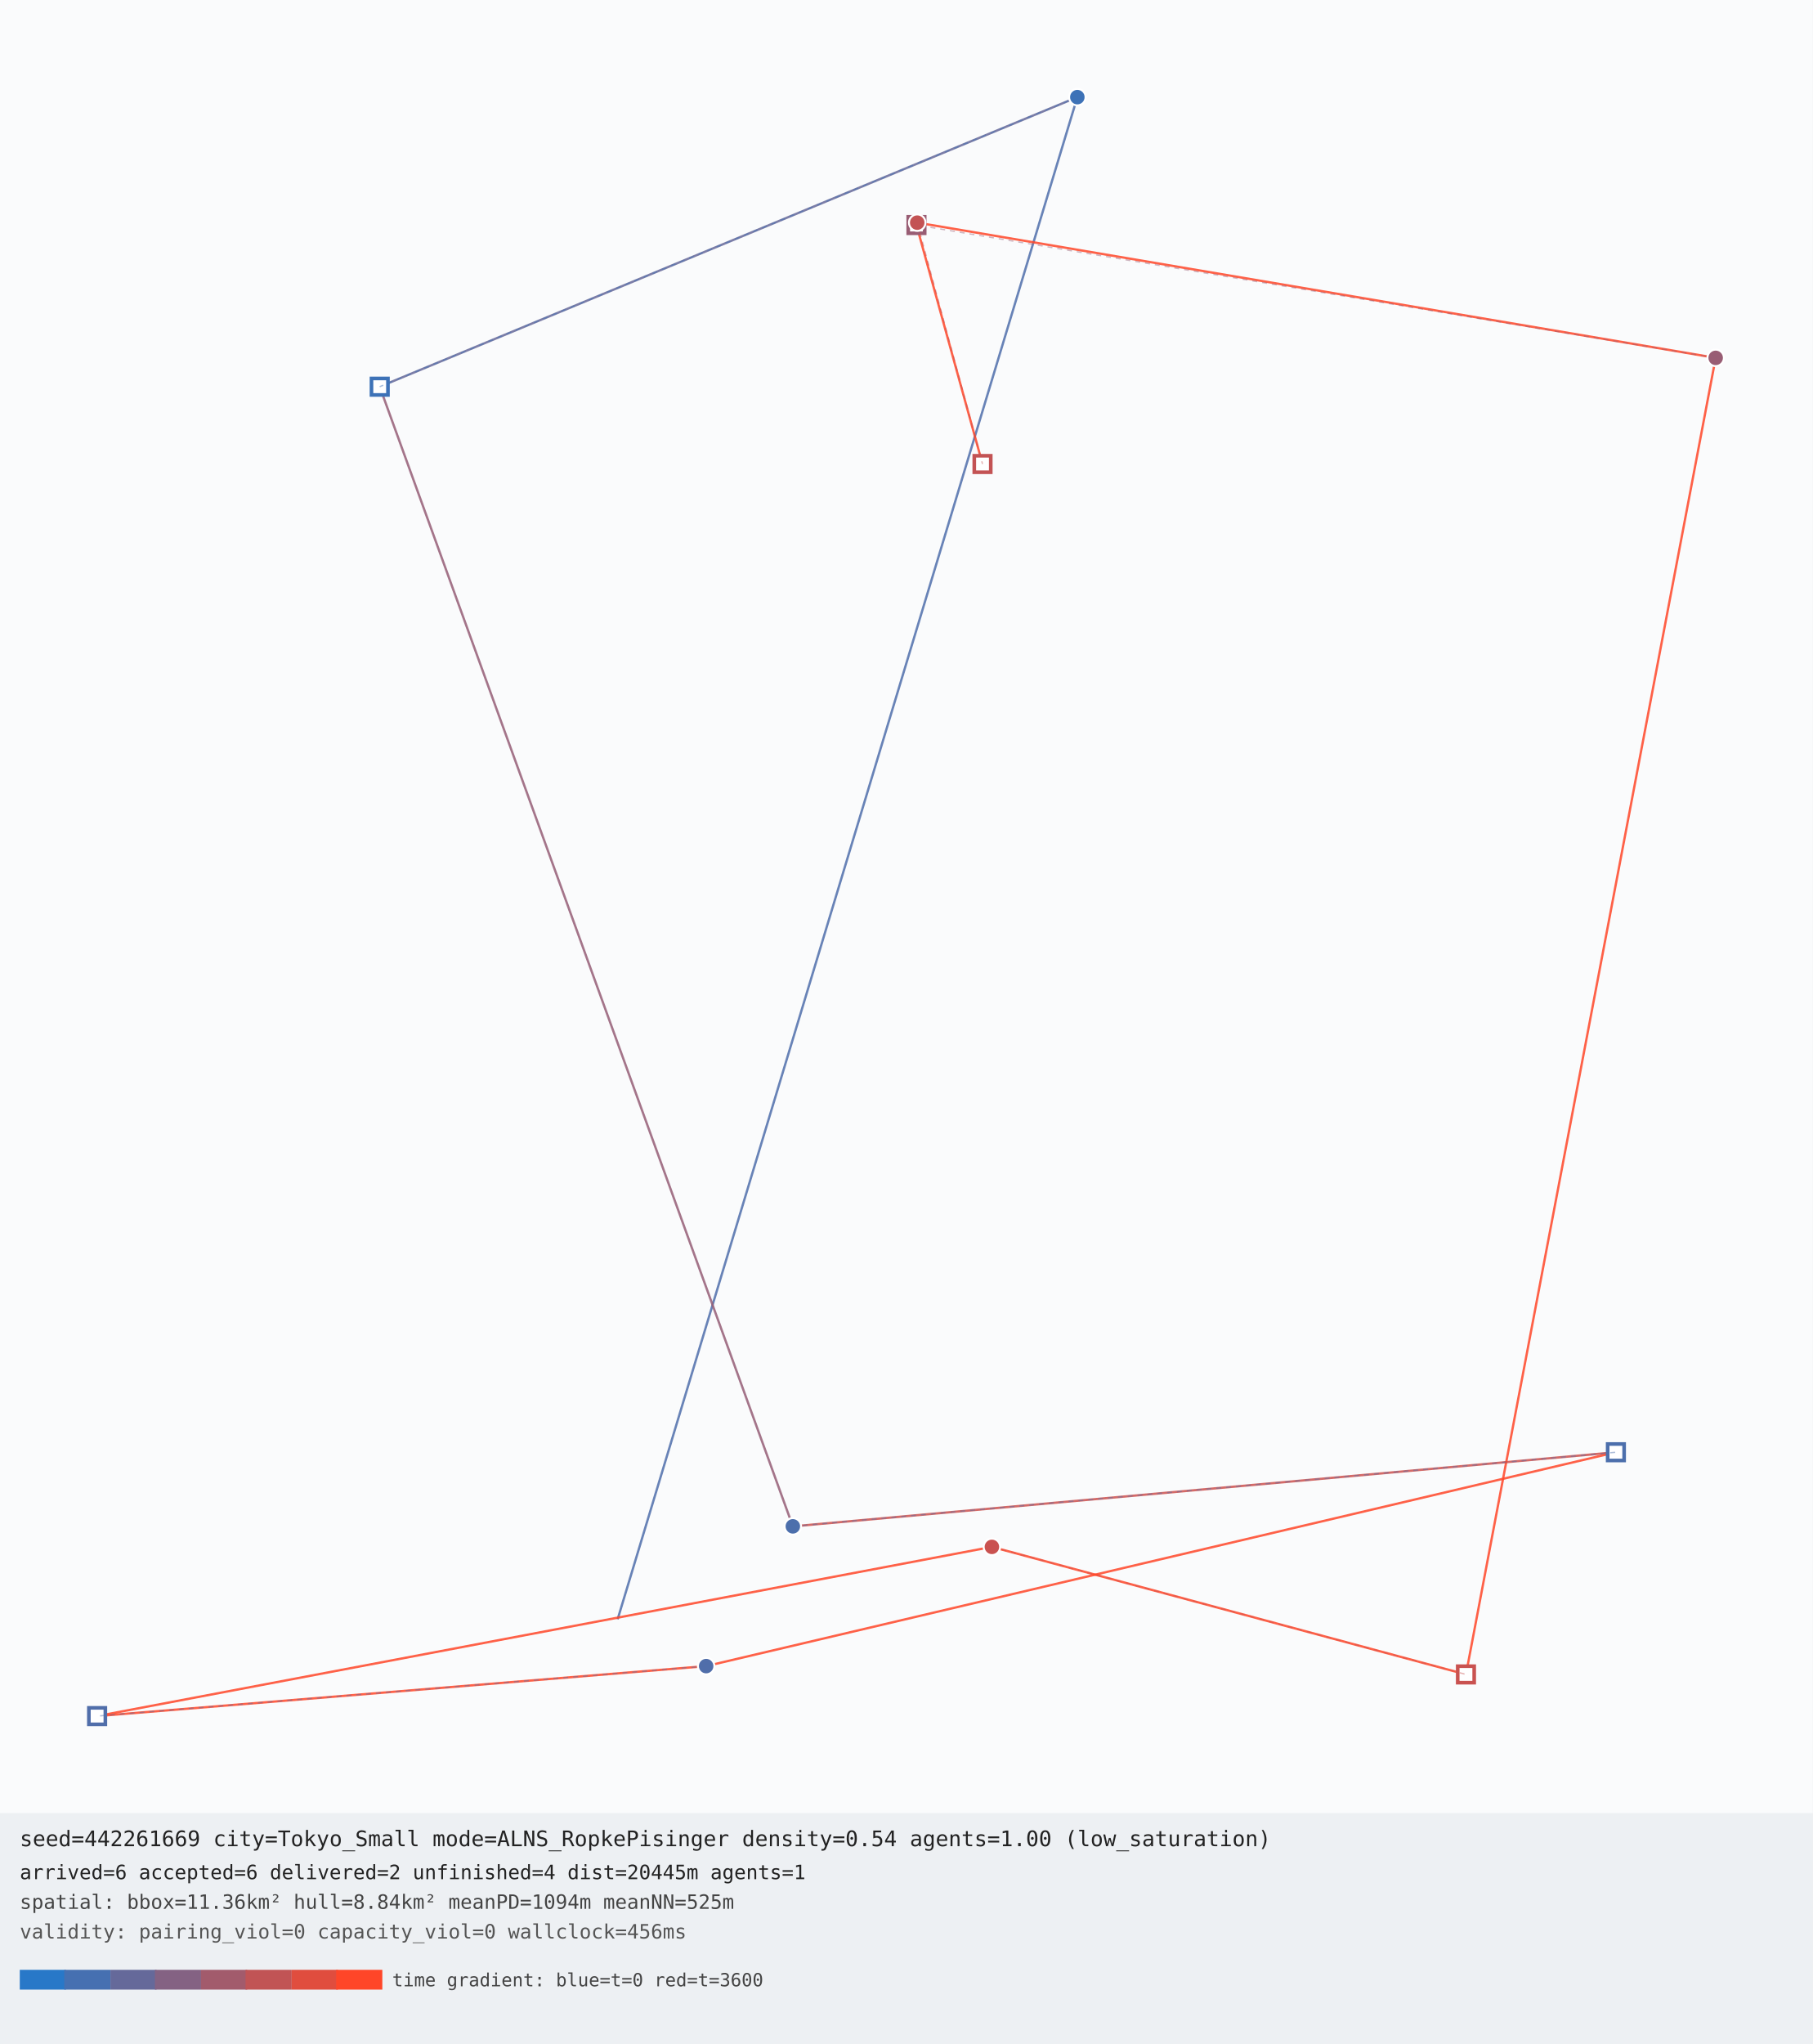
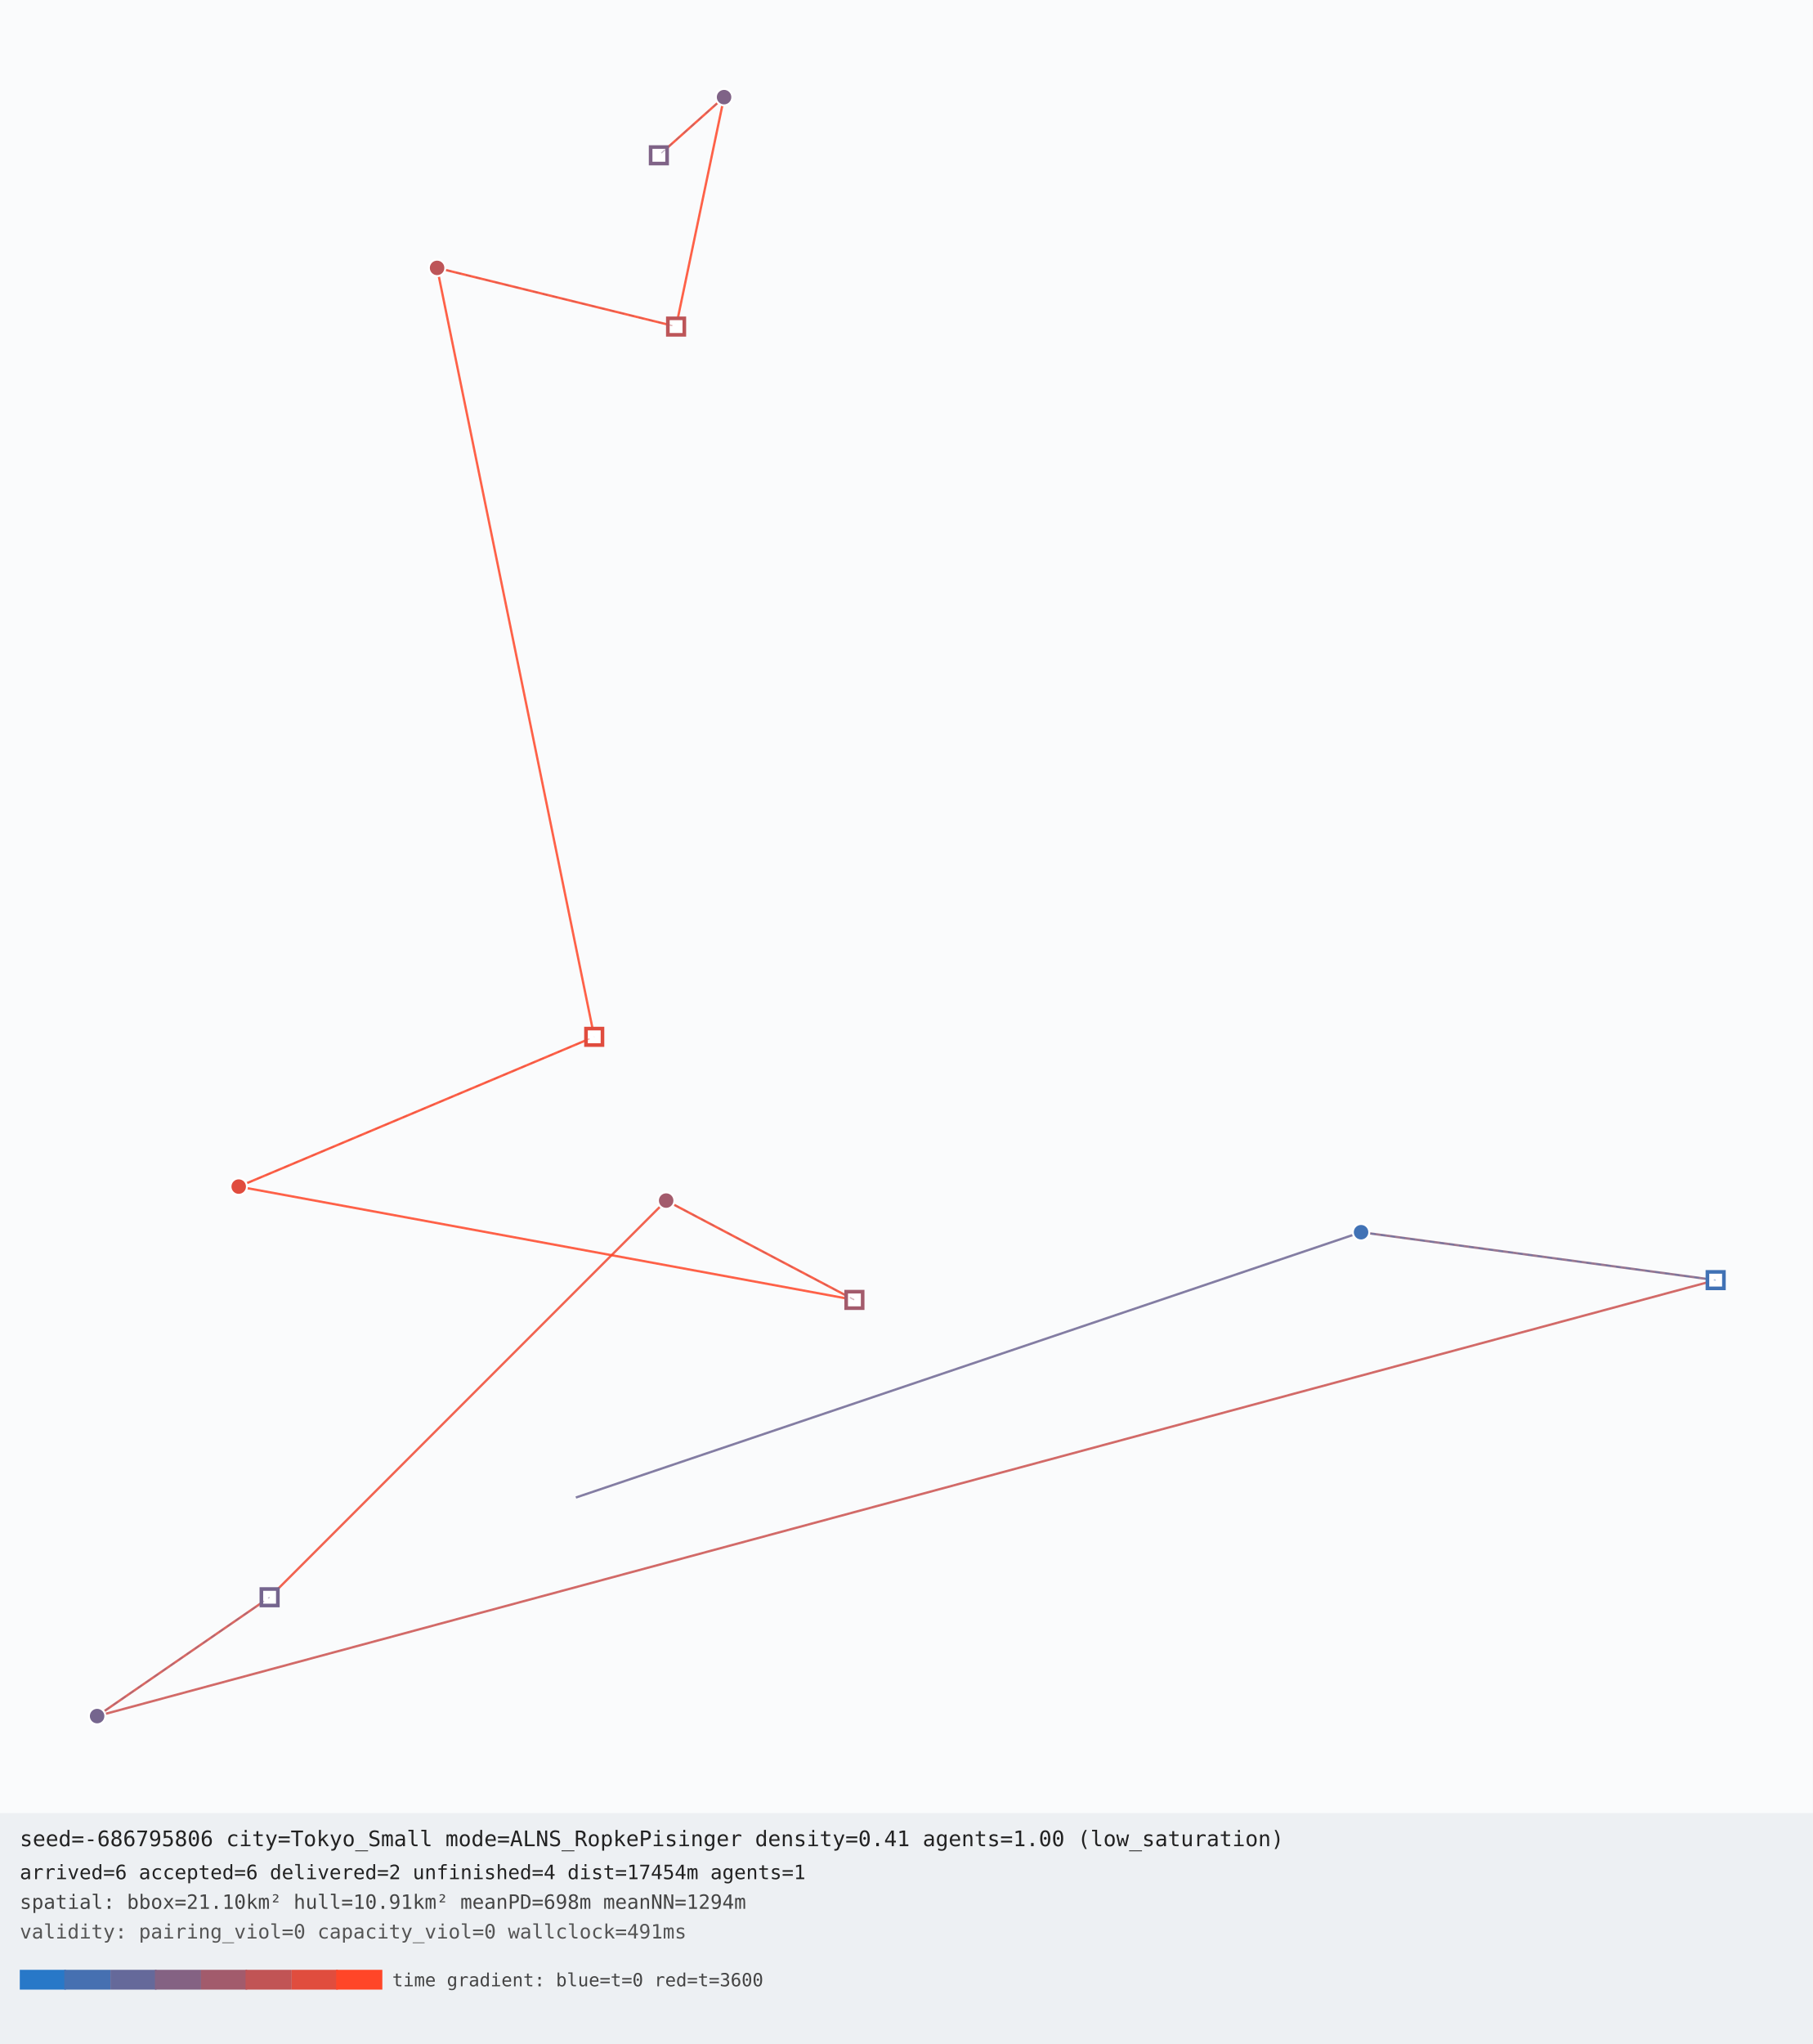
<svg xmlns="http://www.w3.org/2000/svg" width="1100" height="1240">
  <rect width="1100" height="1100" fill="#fafbfc" />
-   <line x1="374.781" y1="982.338" x2="653.728" y2="58.929" stroke="rgb(79,110,170)" stroke-width="1.4" opacity="0.85" />
-   <line x1="653.728" y1="58.929" x2="230.409" y2="234.594" stroke="rgb(102,105,153)" stroke-width="1.4" opacity="0.85" />
-   <line x1="230.409" y1="234.594" x2="481.094" y2="925.966" stroke="rgb(149,94,118)" stroke-width="1.4" opacity="0.85" />
-   <line x1="481.094" y1="925.966" x2="980.526" y2="881.01" stroke="rgb(204,81,77)" stroke-width="1.4" opacity="0.85" />
-   <line x1="980.526" y1="881.01" x2="428.494" y2="1010.75" stroke="rgb(255,70,40)" stroke-width="1.4" opacity="0.85" />
-   <line x1="428.494" y1="1010.75" x2="58.929" y2="1041.07" stroke="rgb(255,70,40)" stroke-width="1.4" opacity="0.85" />
-   <line x1="58.929" y1="1041.07" x2="601.886" y2="938.42" stroke="rgb(255,70,40)" stroke-width="1.4" opacity="0.85" />
-   <line x1="601.886" y1="938.42" x2="889.54" y2="1015.8" stroke="rgb(255,70,40)" stroke-width="1.4" opacity="0.85" />
-   <line x1="889.54" y1="1015.8" x2="1041.07" y2="217.097" stroke="rgb(255,70,40)" stroke-width="1.4" opacity="0.85" />
-   <line x1="1041.07" y1="217.097" x2="556.57" y2="135.066" stroke="rgb(255,70,40)" stroke-width="1.4" opacity="0.85" />
-   <line x1="556.57" y1="135.066" x2="556.108" y2="136.516" stroke="rgb(255,70,40)" stroke-width="1.4" opacity="0.85" />
-   <line x1="556.108" y1="136.516" x2="596.189" y2="281.492" stroke="rgb(255,70,40)" stroke-width="1.4" opacity="0.85" />
-   <circle cx="653.728" cy="58.929" r="5" fill="rgb(61,114,183)" stroke="white" stroke-width="1.2" />
-   <rect x="225.409" y="229.594" width="10" height="10" fill="white" stroke="rgb(61,114,183)" stroke-width="2.2" />
-   <line x1="653.728" y1="58.929" x2="230.409" y2="234.594" stroke="rgb(61,114,183)" stroke-width="0.8" stroke-dasharray="3,3" opacity="0.45" />
-   <circle cx="481.094" cy="925.966" r="5" fill="rgb(76,111,172)" stroke="white" stroke-width="1.2" />
-   <rect x="975.526" y="876.01" width="10" height="10" fill="white" stroke="rgb(76,111,172)" stroke-width="2.2" />
-   <line x1="481.094" y1="925.966" x2="980.526" y2="881.01" stroke="rgb(76,111,172)" stroke-width="0.8" stroke-dasharray="3,3" opacity="0.45" />
-   <circle cx="428.494" cy="1010.75" r="5" fill="rgb(80,110,170)" stroke="white" stroke-width="1.2" />
-   <rect x="53.929" y="1036.07" width="10" height="10" fill="white" stroke="rgb(80,110,170)" stroke-width="2.2" />
-   <line x1="428.494" y1="1010.75" x2="58.929" y2="1041.07" stroke="rgb(80,110,170)" stroke-width="0.8" stroke-dasharray="3,3" opacity="0.45" />
-   <circle cx="1041.07" cy="217.097" r="5" fill="rgb(152,93,116)" stroke="white" stroke-width="1.2" />
-   <rect x="551.108" y="131.516" width="10" height="10" fill="white" stroke="rgb(152,93,116)" stroke-width="2.2" />
-   <line x1="1041.07" y1="217.097" x2="556.108" y2="136.516" stroke="rgb(152,93,116)" stroke-width="0.8" stroke-dasharray="3,3" opacity="0.45" />
-   <circle cx="556.57" cy="135.066" r="5" fill="rgb(195,83,84)" stroke="white" stroke-width="1.2" />
-   <rect x="591.189" y="276.492" width="10" height="10" fill="white" stroke="rgb(195,83,84)" stroke-width="2.2" />
-   <line x1="556.57" y1="135.066" x2="596.189" y2="281.492" stroke="rgb(195,83,84)" stroke-width="0.8" stroke-dasharray="3,3" opacity="0.45" />
-   <circle cx="601.886" cy="938.42" r="5" fill="rgb(201,82,80)" stroke="white" stroke-width="1.2" />
-   <rect x="884.54" y="1010.8" width="10" height="10" fill="white" stroke="rgb(201,82,80)" stroke-width="2.2" />
-   <line x1="601.886" y1="938.42" x2="889.54" y2="1015.8" stroke="rgb(201,82,80)" stroke-width="0.8" stroke-dasharray="3,3" opacity="0.45" />
+   <line x1="349.433" y1="908.481" x2="825.893" y2="747.523" stroke="rgb(110,103,147)" stroke-width="1.4" opacity="0.85" />
+   <line x1="825.893" y1="747.523" x2="1041.07" y2="776.594" stroke="rgb(138,97,126)" stroke-width="1.4" opacity="0.85" />
+   <line x1="1041.07" y1="776.594" x2="58.929" y2="1041.07" stroke="rgb(203,81,78)" stroke-width="1.4" opacity="0.85" />
+   <line x1="58.929" y1="1041.07" x2="163.597" y2="968.981" stroke="rgb(214,79,70)" stroke-width="1.4" opacity="0.85" />
+   <line x1="163.597" y1="968.981" x2="404.223" y2="728.337" stroke="rgb(240,73,50)" stroke-width="1.4" opacity="0.85" />
+   <line x1="404.223" y1="728.337" x2="518.458" y2="788.594" stroke="rgb(255,70,40)" stroke-width="1.4" opacity="0.85" />
+   <line x1="518.458" y1="788.594" x2="144.853" y2="719.848" stroke="rgb(255,70,40)" stroke-width="1.4" opacity="0.85" />
+   <line x1="144.853" y1="719.848" x2="360.582" y2="628.987" stroke="rgb(255,70,40)" stroke-width="1.4" opacity="0.85" />
+   <line x1="360.582" y1="628.987" x2="265.227" y2="162.52" stroke="rgb(255,70,40)" stroke-width="1.4" opacity="0.85" />
+   <line x1="265.227" y1="162.52" x2="410.247" y2="198.119" stroke="rgb(255,70,40)" stroke-width="1.4" opacity="0.85" />
+   <line x1="410.247" y1="198.119" x2="439.363" y2="58.929" stroke="rgb(255,70,40)" stroke-width="1.4" opacity="0.85" />
+   <line x1="439.363" y1="58.929" x2="399.803" y2="94.218" stroke="rgb(255,70,40)" stroke-width="1.4" opacity="0.85" />
+   <circle cx="825.893" cy="747.523" r="5" fill="rgb(65,114,181)" stroke="white" stroke-width="1.2" />
+   <rect x="1036.07" y="771.594" width="10" height="10" fill="white" stroke="rgb(65,114,181)" stroke-width="2.2" />
+   <line x1="825.893" y1="747.523" x2="1041.07" y2="776.594" stroke="rgb(65,114,181)" stroke-width="0.8" stroke-dasharray="3,3" opacity="0.45" />
+   <circle cx="58.929" cy="1041.07" r="5" fill="rgb(117,101,142)" stroke="white" stroke-width="1.2" />
+   <rect x="158.597" y="963.981" width="10" height="10" fill="white" stroke="rgb(117,101,142)" stroke-width="2.2" />
+   <line x1="58.929" y1="1041.07" x2="163.597" y2="968.981" stroke="rgb(117,101,142)" stroke-width="0.8" stroke-dasharray="3,3" opacity="0.45" />
+   <circle cx="439.363" cy="58.929" r="5" fill="rgb(127,99,135)" stroke="white" stroke-width="1.2" />
+   <rect x="394.803" y="89.218" width="10" height="10" fill="white" stroke="rgb(127,99,135)" stroke-width="2.2" />
+   <line x1="439.363" y1="58.929" x2="399.803" y2="94.218" stroke="rgb(127,99,135)" stroke-width="0.8" stroke-dasharray="3,3" opacity="0.45" />
+   <circle cx="404.223" cy="728.337" r="5" fill="rgb(163,91,108)" stroke="white" stroke-width="1.2" />
+   <rect x="513.458" y="783.594" width="10" height="10" fill="white" stroke="rgb(163,91,108)" stroke-width="2.2" />
+   <line x1="404.223" y1="728.337" x2="518.458" y2="788.594" stroke="rgb(163,91,108)" stroke-width="0.8" stroke-dasharray="3,3" opacity="0.45" />
+   <circle cx="265.227" cy="162.52" r="5" fill="rgb(189,85,88)" stroke="white" stroke-width="1.2" />
+   <rect x="405.247" y="193.119" width="10" height="10" fill="white" stroke="rgb(189,85,88)" stroke-width="2.2" />
+   <line x1="265.227" y1="162.52" x2="410.247" y2="198.119" stroke="rgb(189,85,88)" stroke-width="0.8" stroke-dasharray="3,3" opacity="0.45" />
+   <circle cx="144.853" cy="719.848" r="5" fill="rgb(224,76,62)" stroke="white" stroke-width="1.2" />
+   <rect x="355.582" y="623.987" width="10" height="10" fill="white" stroke="rgb(224,76,62)" stroke-width="2.2" />
+   <line x1="144.853" y1="719.848" x2="360.582" y2="628.987" stroke="rgb(224,76,62)" stroke-width="0.8" stroke-dasharray="3,3" opacity="0.45" />
  <rect y="1100" width="1100" height="140" fill="#edf0f3" />
-   <text x="12" y="1120" font-family="monospace" font-size="13" fill="#222">seed=442261669  city=Tokyo_Small  mode=ALNS_RopkePisinger  density=0.54  agents=1.00  (low_saturation)</text>
-   <text x="12" y="1140" font-family="monospace" font-size="12" fill="#222">arrived=6 accepted=6 delivered=2 unfinished=4 dist=20445m agents=1</text>
-   <text x="12" y="1158" font-family="monospace" font-size="12" fill="#444">spatial: bbox=11.36km² hull=8.84km² meanPD=1094m meanNN=525m</text>
-   <text x="12" y="1176" font-family="monospace" font-size="12" fill="#555">validity: pairing_viol=0 capacity_viol=0 wallclock=456ms</text>
+   <text x="12" y="1120" font-family="monospace" font-size="13" fill="#222">seed=-686795806  city=Tokyo_Small  mode=ALNS_RopkePisinger  density=0.41  agents=1.00  (low_saturation)</text>
+   <text x="12" y="1140" font-family="monospace" font-size="12" fill="#222">arrived=6 accepted=6 delivered=2 unfinished=4 dist=17454m agents=1</text>
+   <text x="12" y="1158" font-family="monospace" font-size="12" fill="#444">spatial: bbox=21.10km² hull=10.91km² meanPD=698m meanNN=1294m</text>
+   <text x="12" y="1176" font-family="monospace" font-size="12" fill="#555">validity: pairing_viol=0 capacity_viol=0 wallclock=491ms</text>
  <rect x="12" y="1195" width="28" height="12" fill="rgb(40,120,200)" />
  <rect x="39" y="1195" width="28" height="12" fill="rgb(70,112,177)" />
  <rect x="67" y="1195" width="28" height="12" fill="rgb(101,105,154)" />
  <rect x="94" y="1195" width="28" height="12" fill="rgb(132,98,131)" />
  <rect x="122" y="1195" width="28" height="12" fill="rgb(162,91,108)" />
  <rect x="149" y="1195" width="28" height="12" fill="rgb(193,84,85)" />
  <rect x="177" y="1195" width="28" height="12" fill="rgb(224,77,62)" />
  <rect x="204" y="1195" width="28" height="12" fill="rgb(255,70,40)" />
  <text x="238" y="1205" font-family="monospace" font-size="11" fill="#444">time gradient: blue=t=0  red=t=3600</text>
</svg>
